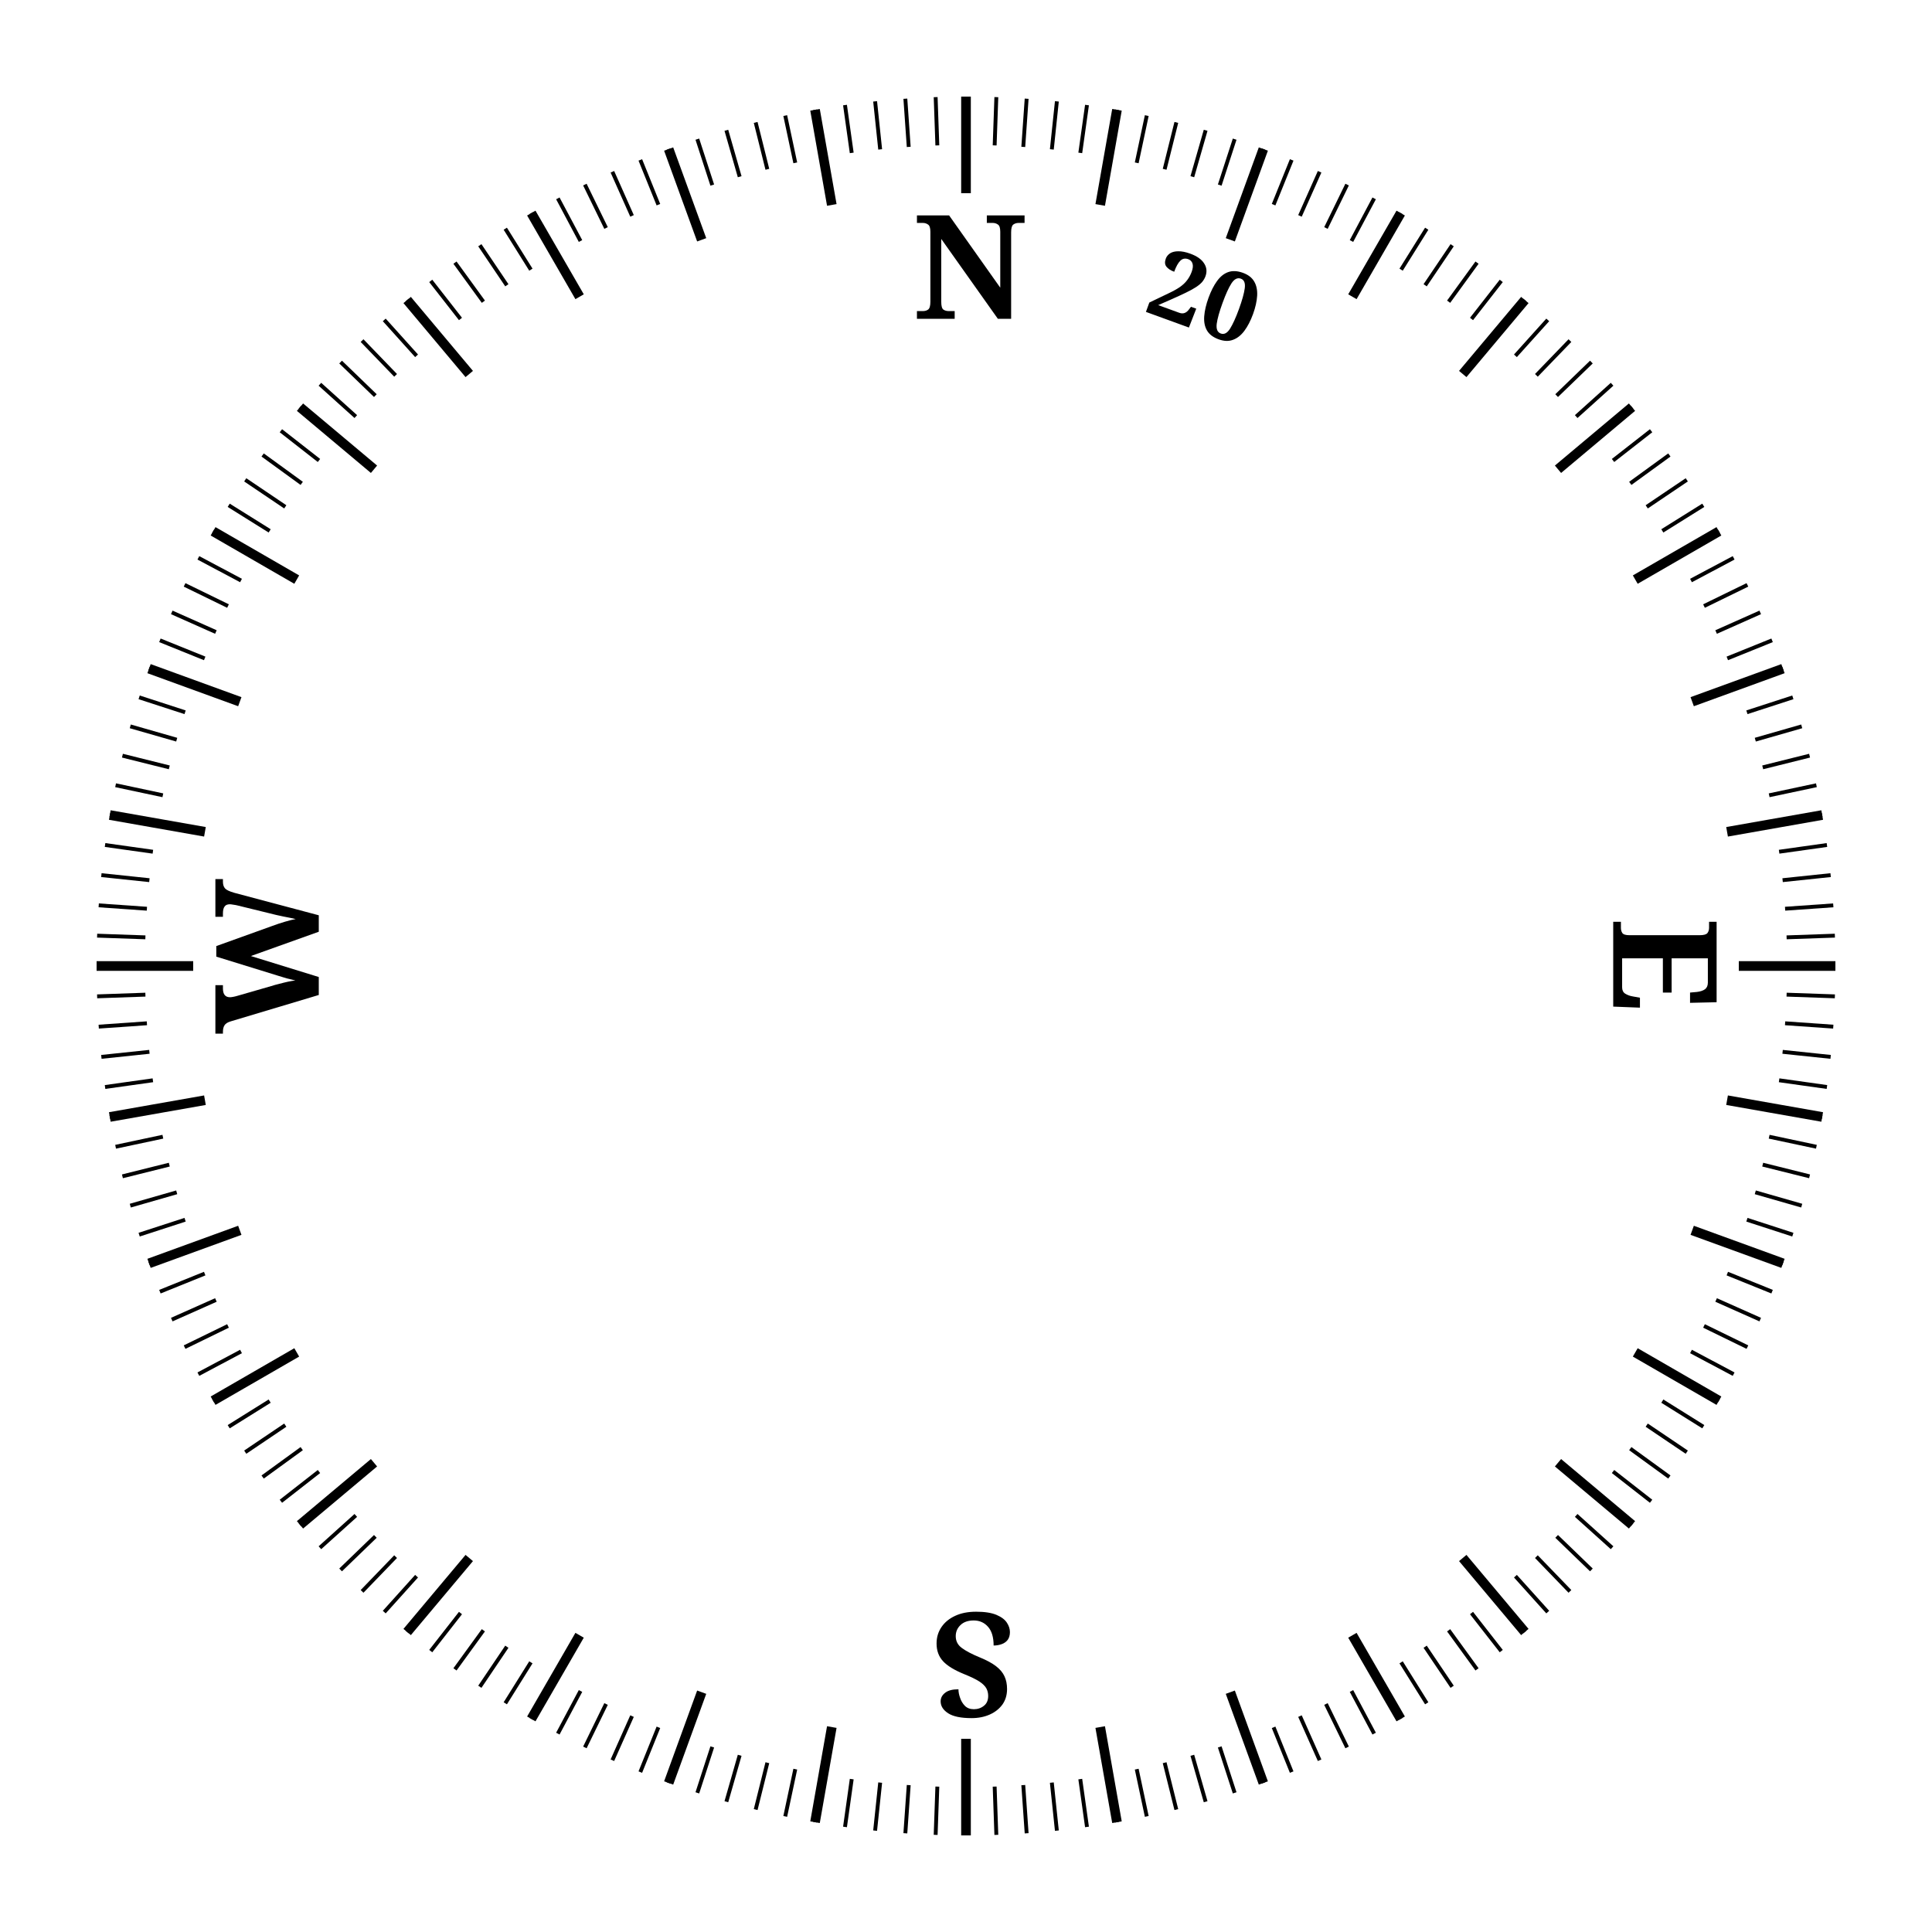
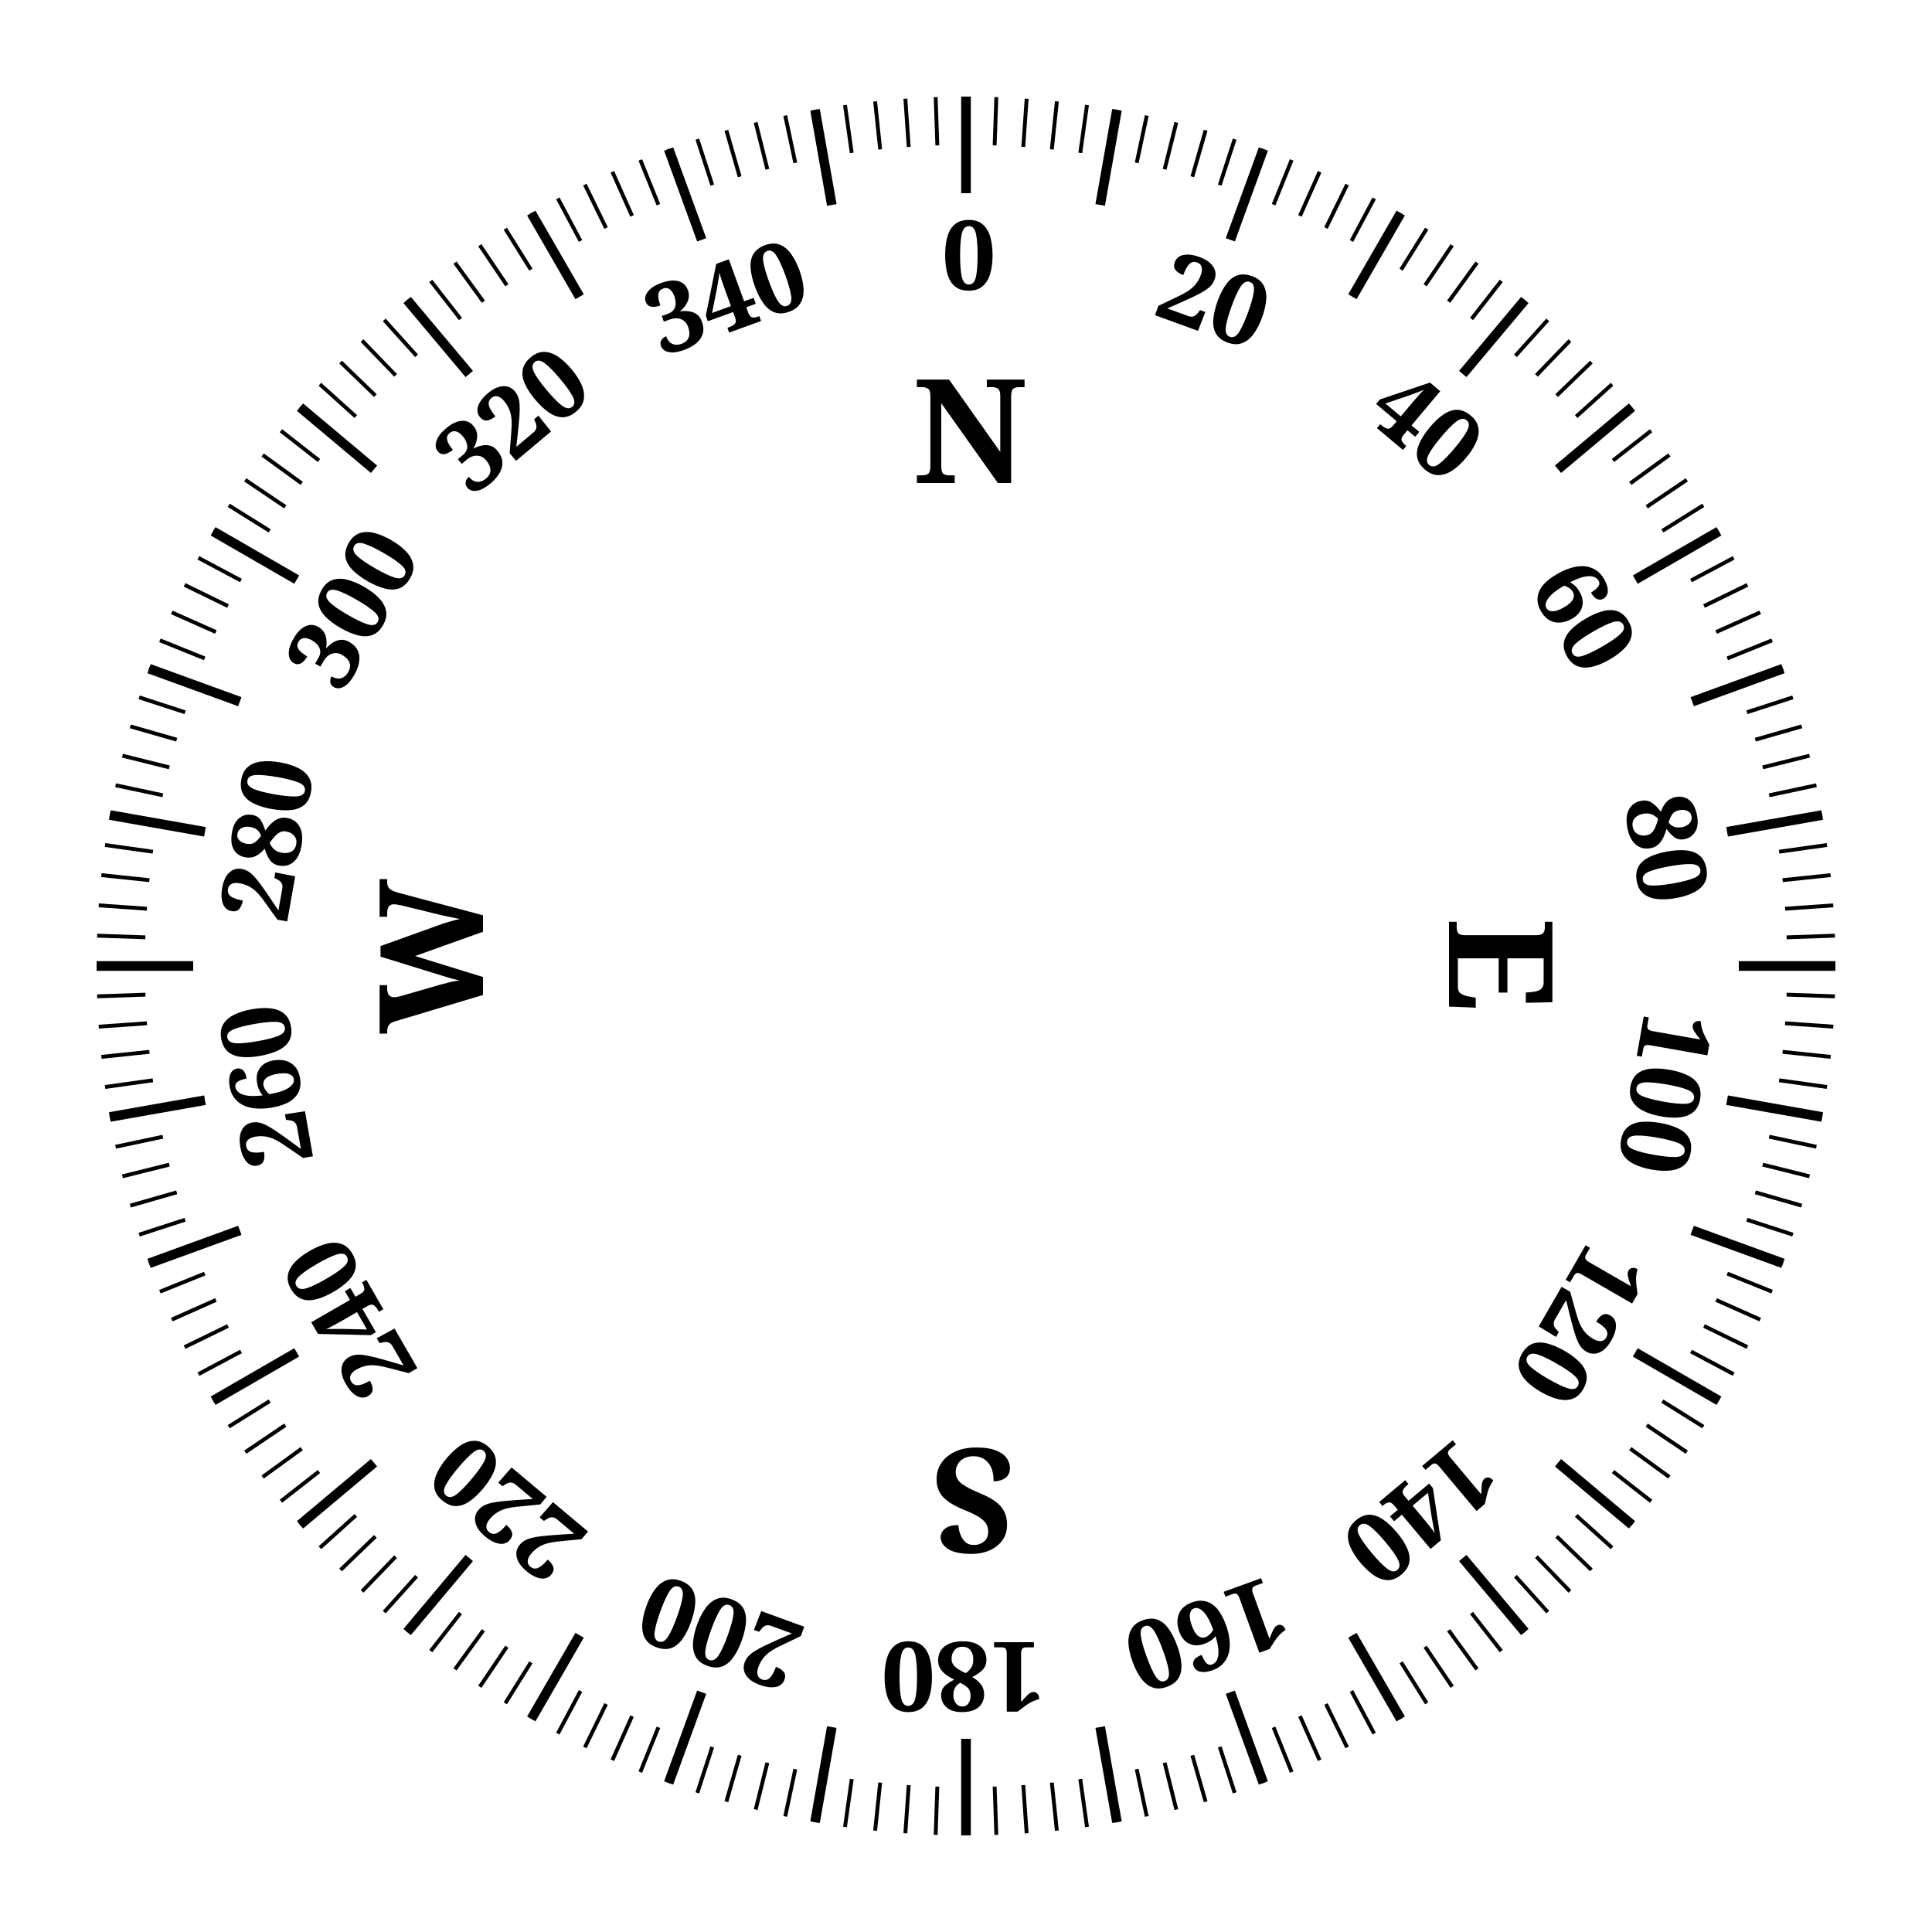
<svg xmlns="http://www.w3.org/2000/svg" width="400" height="400" viewBox="0 0 200 200">
  <style>
        .heavy {
            font: bold 15px serif;
        }

        .small {
            font: bold 10px serif;
        }
    </style>
  <defs>
    <path id="branch" d="                 M 100 10 L 100 15             " stroke="#000000" stroke-width="0.4" />
  </defs>
  <use href="#branch" />
  <use href="#branch" transform="rotate(2 100 100)" />
  <use href="#branch" transform="rotate(4 100 100)" />
  <use href="#branch" transform="rotate(6 100 100)" />
  <use href="#branch" transform="rotate(8 100 100)" />
  <use href="#branch" transform="rotate(10 100 100)" />
  <use href="#branch" transform="rotate(12 100 100)" />
  <use href="#branch" transform="rotate(14 100 100)" />
  <use href="#branch" transform="rotate(16 100 100)" />
  <use href="#branch" transform="rotate(18 100 100)" />
  <use href="#branch" transform="rotate(20 100 100)" />
  <use href="#branch" transform="rotate(22 100 100)" />
  <use href="#branch" transform="rotate(24 100 100)" />
  <use href="#branch" transform="rotate(26 100 100)" />
  <use href="#branch" transform="rotate(28 100 100)" />
  <use href="#branch" transform="rotate(30 100 100)" />
  <use href="#branch" transform="rotate(32 100 100)" />
  <use href="#branch" transform="rotate(34 100 100)" />
  <use href="#branch" transform="rotate(36 100 100)" />
  <use href="#branch" transform="rotate(38 100 100)" />
  <use href="#branch" transform="rotate(40 100 100)" />
  <use href="#branch" transform="rotate(42 100 100)" />
  <use href="#branch" transform="rotate(44 100 100)" />
  <use href="#branch" transform="rotate(46 100 100)" />
  <use href="#branch" transform="rotate(48 100 100)" />
  <use href="#branch" transform="rotate(50 100 100)" />
  <use href="#branch" transform="rotate(52 100 100)" />
  <use href="#branch" transform="rotate(54 100 100)" />
  <use href="#branch" transform="rotate(56 100 100)" />
  <use href="#branch" transform="rotate(58 100 100)" />
  <use href="#branch" transform="rotate(60 100 100)" />
  <use href="#branch" transform="rotate(62 100 100)" />
  <use href="#branch" transform="rotate(64 100 100)" />
  <use href="#branch" transform="rotate(66 100 100)" />
  <use href="#branch" transform="rotate(68 100 100)" />
  <use href="#branch" transform="rotate(70 100 100)" />
  <use href="#branch" transform="rotate(72 100 100)" />
  <use href="#branch" transform="rotate(74 100 100)" />
  <use href="#branch" transform="rotate(76 100 100)" />
  <use href="#branch" transform="rotate(78 100 100)" />
  <use href="#branch" transform="rotate(80 100 100)" />
  <use href="#branch" transform="rotate(82 100 100)" />
  <use href="#branch" transform="rotate(84 100 100)" />
  <use href="#branch" transform="rotate(86 100 100)" />
  <use href="#branch" transform="rotate(88 100 100)" />
  <use href="#branch" transform="rotate(90 100 100)" />
  <use href="#branch" transform="rotate(92 100 100)" />
  <use href="#branch" transform="rotate(94 100 100)" />
  <use href="#branch" transform="rotate(96 100 100)" />
  <use href="#branch" transform="rotate(98 100 100)" />
  <use href="#branch" transform="rotate(100 100 100)" />
  <use href="#branch" transform="rotate(102 100 100)" />
  <use href="#branch" transform="rotate(104 100 100)" />
  <use href="#branch" transform="rotate(106 100 100)" />
  <use href="#branch" transform="rotate(108 100 100)" />
  <use href="#branch" transform="rotate(110 100 100)" />
  <use href="#branch" transform="rotate(112 100 100)" />
  <use href="#branch" transform="rotate(114 100 100)" />
  <use href="#branch" transform="rotate(116 100 100)" />
  <use href="#branch" transform="rotate(118 100 100)" />
  <use href="#branch" transform="rotate(120 100 100)" />
  <use href="#branch" transform="rotate(122 100 100)" />
  <use href="#branch" transform="rotate(124 100 100)" />
  <use href="#branch" transform="rotate(126 100 100)" />
  <use href="#branch" transform="rotate(128 100 100)" />
  <use href="#branch" transform="rotate(130 100 100)" />
  <use href="#branch" transform="rotate(132 100 100)" />
  <use href="#branch" transform="rotate(134 100 100)" />
  <use href="#branch" transform="rotate(136 100 100)" />
  <use href="#branch" transform="rotate(138 100 100)" />
  <use href="#branch" transform="rotate(140 100 100)" />
  <use href="#branch" transform="rotate(142 100 100)" />
  <use href="#branch" transform="rotate(144 100 100)" />
  <use href="#branch" transform="rotate(146 100 100)" />
  <use href="#branch" transform="rotate(148 100 100)" />
  <use href="#branch" transform="rotate(150 100 100)" />
  <use href="#branch" transform="rotate(152 100 100)" />
  <use href="#branch" transform="rotate(154 100 100)" />
  <use href="#branch" transform="rotate(156 100 100)" />
  <use href="#branch" transform="rotate(158 100 100)" />
  <use href="#branch" transform="rotate(160 100 100)" />
  <use href="#branch" transform="rotate(162 100 100)" />
  <use href="#branch" transform="rotate(164 100 100)" />
  <use href="#branch" transform="rotate(166 100 100)" />
  <use href="#branch" transform="rotate(168 100 100)" />
  <use href="#branch" transform="rotate(170 100 100)" />
  <use href="#branch" transform="rotate(172 100 100)" />
  <use href="#branch" transform="rotate(174 100 100)" />
  <use href="#branch" transform="rotate(176 100 100)" />
  <use href="#branch" transform="rotate(178 100 100)" />
  <use href="#branch" transform="rotate(180 100 100)" />
  <use href="#branch" transform="rotate(182 100 100)" />
  <use href="#branch" transform="rotate(184 100 100)" />
  <use href="#branch" transform="rotate(186 100 100)" />
  <use href="#branch" transform="rotate(188 100 100)" />
  <use href="#branch" transform="rotate(190 100 100)" />
  <use href="#branch" transform="rotate(192 100 100)" />
  <use href="#branch" transform="rotate(194 100 100)" />
  <use href="#branch" transform="rotate(196 100 100)" />
  <use href="#branch" transform="rotate(198 100 100)" />
  <use href="#branch" transform="rotate(200 100 100)" />
  <use href="#branch" transform="rotate(202 100 100)" />
  <use href="#branch" transform="rotate(204 100 100)" />
  <use href="#branch" transform="rotate(206 100 100)" />
  <use href="#branch" transform="rotate(208 100 100)" />
  <use href="#branch" transform="rotate(210 100 100)" />
  <use href="#branch" transform="rotate(212 100 100)" />
  <use href="#branch" transform="rotate(214 100 100)" />
  <use href="#branch" transform="rotate(216 100 100)" />
  <use href="#branch" transform="rotate(218 100 100)" />
  <use href="#branch" transform="rotate(220 100 100)" />
  <use href="#branch" transform="rotate(222 100 100)" />
  <use href="#branch" transform="rotate(224 100 100)" />
  <use href="#branch" transform="rotate(226 100 100)" />
  <use href="#branch" transform="rotate(228 100 100)" />
  <use href="#branch" transform="rotate(230 100 100)" />
  <use href="#branch" transform="rotate(232 100 100)" />
  <use href="#branch" transform="rotate(234 100 100)" />
  <use href="#branch" transform="rotate(236 100 100)" />
  <use href="#branch" transform="rotate(238 100 100)" />
  <use href="#branch" transform="rotate(240 100 100)" />
  <use href="#branch" transform="rotate(242 100 100)" />
  <use href="#branch" transform="rotate(244 100 100)" />
  <use href="#branch" transform="rotate(246 100 100)" />
  <use href="#branch" transform="rotate(248 100 100)" />
  <use href="#branch" transform="rotate(250 100 100)" />
  <use href="#branch" transform="rotate(252 100 100)" />
  <use href="#branch" transform="rotate(254 100 100)" />
  <use href="#branch" transform="rotate(256 100 100)" />
  <use href="#branch" transform="rotate(258 100 100)" />
  <use href="#branch" transform="rotate(260 100 100)" />
  <use href="#branch" transform="rotate(262 100 100)" />
  <use href="#branch" transform="rotate(264 100 100)" />
  <use href="#branch" transform="rotate(266 100 100)" />
  <use href="#branch" transform="rotate(268 100 100)" />
  <use href="#branch" transform="rotate(270 100 100)" />
  <use href="#branch" transform="rotate(272 100 100)" />
  <use href="#branch" transform="rotate(274 100 100)" />
  <use href="#branch" transform="rotate(276 100 100)" />
  <use href="#branch" transform="rotate(278 100 100)" />
  <use href="#branch" transform="rotate(280 100 100)" />
  <use href="#branch" transform="rotate(282 100 100)" />
  <use href="#branch" transform="rotate(284 100 100)" />
  <use href="#branch" transform="rotate(286 100 100)" />
  <use href="#branch" transform="rotate(288 100 100)" />
  <use href="#branch" transform="rotate(290 100 100)" />
  <use href="#branch" transform="rotate(292 100 100)" />
  <use href="#branch" transform="rotate(294 100 100)" />
  <use href="#branch" transform="rotate(296 100 100)" />
  <use href="#branch" transform="rotate(298 100 100)" />
  <use href="#branch" transform="rotate(300 100 100)" />
  <use href="#branch" transform="rotate(302 100 100)" />
  <use href="#branch" transform="rotate(304 100 100)" />
  <use href="#branch" transform="rotate(306 100 100)" />
  <use href="#branch" transform="rotate(308 100 100)" />
  <use href="#branch" transform="rotate(310 100 100)" />
  <use href="#branch" transform="rotate(312 100 100)" />
  <use href="#branch" transform="rotate(314 100 100)" />
  <use href="#branch" transform="rotate(316 100 100)" />
  <use href="#branch" transform="rotate(318 100 100)" />
  <use href="#branch" transform="rotate(320 100 100)" />
  <use href="#branch" transform="rotate(322 100 100)" />
  <use href="#branch" transform="rotate(324 100 100)" />
  <use href="#branch" transform="rotate(326 100 100)" />
  <use href="#branch" transform="rotate(328 100 100)" />
  <use href="#branch" transform="rotate(330 100 100)" />
  <use href="#branch" transform="rotate(332 100 100)" />
  <use href="#branch" transform="rotate(334 100 100)" />
  <use href="#branch" transform="rotate(336 100 100)" />
  <use href="#branch" transform="rotate(338 100 100)" />
  <use href="#branch" transform="rotate(340 100 100)" />
  <use href="#branch" transform="rotate(342 100 100)" />
  <use href="#branch" transform="rotate(344 100 100)" />
  <use href="#branch" transform="rotate(346 100 100)" />
  <use href="#branch" transform="rotate(348 100 100)" />
  <use href="#branch" transform="rotate(350 100 100)" />
  <use href="#branch" transform="rotate(352 100 100)" />
  <use href="#branch" transform="rotate(354 100 100)" />
  <use href="#branch" transform="rotate(356 100 100)" />
  <use href="#branch" transform="rotate(358 100 100)" />
  <defs>
    <path id="branch2" d="                 M 100 10 L 100 20             " stroke="#000000" stroke-width="1" />
  </defs>
  <use href="#branch2" />
  <use href="#branch2" transform="rotate(10 100 100)" />
  <use href="#branch2" transform="rotate(20 100 100)" />
  <use href="#branch2" transform="rotate(30 100 100)" />
  <use href="#branch2" transform="rotate(40 100 100)" />
  <use href="#branch2" transform="rotate(50 100 100)" />
  <use href="#branch2" transform="rotate(60 100 100)" />
  <use href="#branch2" transform="rotate(70 100 100)" />
  <use href="#branch2" transform="rotate(80 100 100)" />
  <use href="#branch2" transform="rotate(90 100 100)" />
  <use href="#branch2" transform="rotate(100 100 100)" />
  <use href="#branch2" transform="rotate(110 100 100)" />
  <use href="#branch2" transform="rotate(120 100 100)" />
  <use href="#branch2" transform="rotate(130 100 100)" />
  <use href="#branch2" transform="rotate(140 100 100)" />
  <use href="#branch2" transform="rotate(150 100 100)" />
  <use href="#branch2" transform="rotate(160 100 100)" />
  <use href="#branch2" transform="rotate(170 100 100)" />
  <use href="#branch2" transform="rotate(180 100 100)" />
  <use href="#branch2" transform="rotate(190 100 100)" />
  <use href="#branch2" transform="rotate(200 100 100)" />
  <use href="#branch2" transform="rotate(210 100 100)" />
  <use href="#branch2" transform="rotate(220 100 100)" />
  <use href="#branch2" transform="rotate(230 100 100)" />
  <use href="#branch2" transform="rotate(240 100 100)" />
  <use href="#branch2" transform="rotate(250 100 100)" />
  <use href="#branch2" transform="rotate(260 100 100)" />
  <use href="#branch2" transform="rotate(270 100 100)" />
  <use href="#branch2" transform="rotate(280 100 100)" />
  <use href="#branch2" transform="rotate(290 100 100)" />
  <use href="#branch2" transform="rotate(300 100 100)" />
  <use href="#branch2" transform="rotate(310 100 100)" />
  <use href="#branch2" transform="rotate(320 100 100)" />
  <use href="#branch2" transform="rotate(330 100 100)" />
  <use href="#branch2" transform="rotate(340 100 100)" />
  <use href="#branch2" transform="rotate(350 100 100)" />
  <g>
-     <text x="94.5" y="33" class="heavy">N</text>
+     <text x="94.5" y="50" class="heavy">N</text>
  </g>
  <g transform="rotate(90, 100, 100)">
-     <text x="95" y="33" class="heavy">E</text>
+     <text x="95" y="50" class="heavy">E</text>
  </g>
  <g transform="rotate(180, 100, 100)">
-     <text x="95" y="33" class="heavy">S</text>
+     <text x="95" y="50" class="heavy">S</text>
  </g>
  <g transform="rotate(270, 100, 100)">
-     <text x="93" y="33" class="heavy">W</text>
+     <text x="93" y="50" class="heavy">W</text>
+   </g>
+   <g transform="rotate(0, 100, 100)">
+     <text x="97.5" y="30" class="small">0</text>
  </g>
  <g transform="rotate(20, 100, 100)">
-     <text x="94" y="30" class="small">20</text>
+     <text x="95" y="30" class="small">20</text>
+   </g>
+   <g transform="rotate(40, 100, 100)">
+     <text x="95" y="30" class="small">40</text>
+   </g>
+   <g transform="rotate(60, 100, 100)">
+     <text x="95" y="30" class="small">60</text>
+   </g>
+   <g transform="rotate(80, 100, 100)">
+     <text x="95" y="30" class="small">80</text>
+   </g>
+   <g transform="rotate(100, 100, 100)">
+     <text x="92" y="30" class="small">100</text>
+   </g>
+   <g transform="rotate(120, 100, 100)">
+     <text x="92" y="30" class="small">120</text>
+   </g>
+   <g transform="rotate(140, 100, 100)">
+     <text x="92" y="30" class="small">140</text>
+   </g>
+   <g transform="rotate(160, 100, 100)">
+     <text x="92" y="30" class="small">160</text>
+   </g>
+   <g transform="rotate(180, 100, 100)">
+     <text x="92" y="30" class="small">180</text>
+   </g>
+   <g transform="rotate(200, 100, 100)">
+     <text x="92" y="30" class="small">200</text>
+   </g>
+   <g transform="rotate(220, 100, 100)">
+     <text x="92" y="30" class="small">220</text>
+   </g>
+   <g transform="rotate(240, 100, 100)">
+     <text x="92" y="30" class="small">240</text>
+   </g>
+   <g transform="rotate(260, 100, 100)">
+     <text x="92" y="30" class="small">260</text>
+   </g>
+   <g transform="rotate(280, 100, 100)">
+     <text x="92" y="30" class="small">280</text>
+   </g>
+   <g transform="rotate(300, 100, 100)">
+     <text x="92" y="30" class="small">300</text>
+   </g>
+   <g transform="rotate(320, 100, 100)">
+     <text x="92" y="30" class="small">320</text>
+   </g>
+   <g transform="rotate(340, 100, 100)">
+     <text x="92" y="30" class="small">340</text>
  </g>
</svg>
